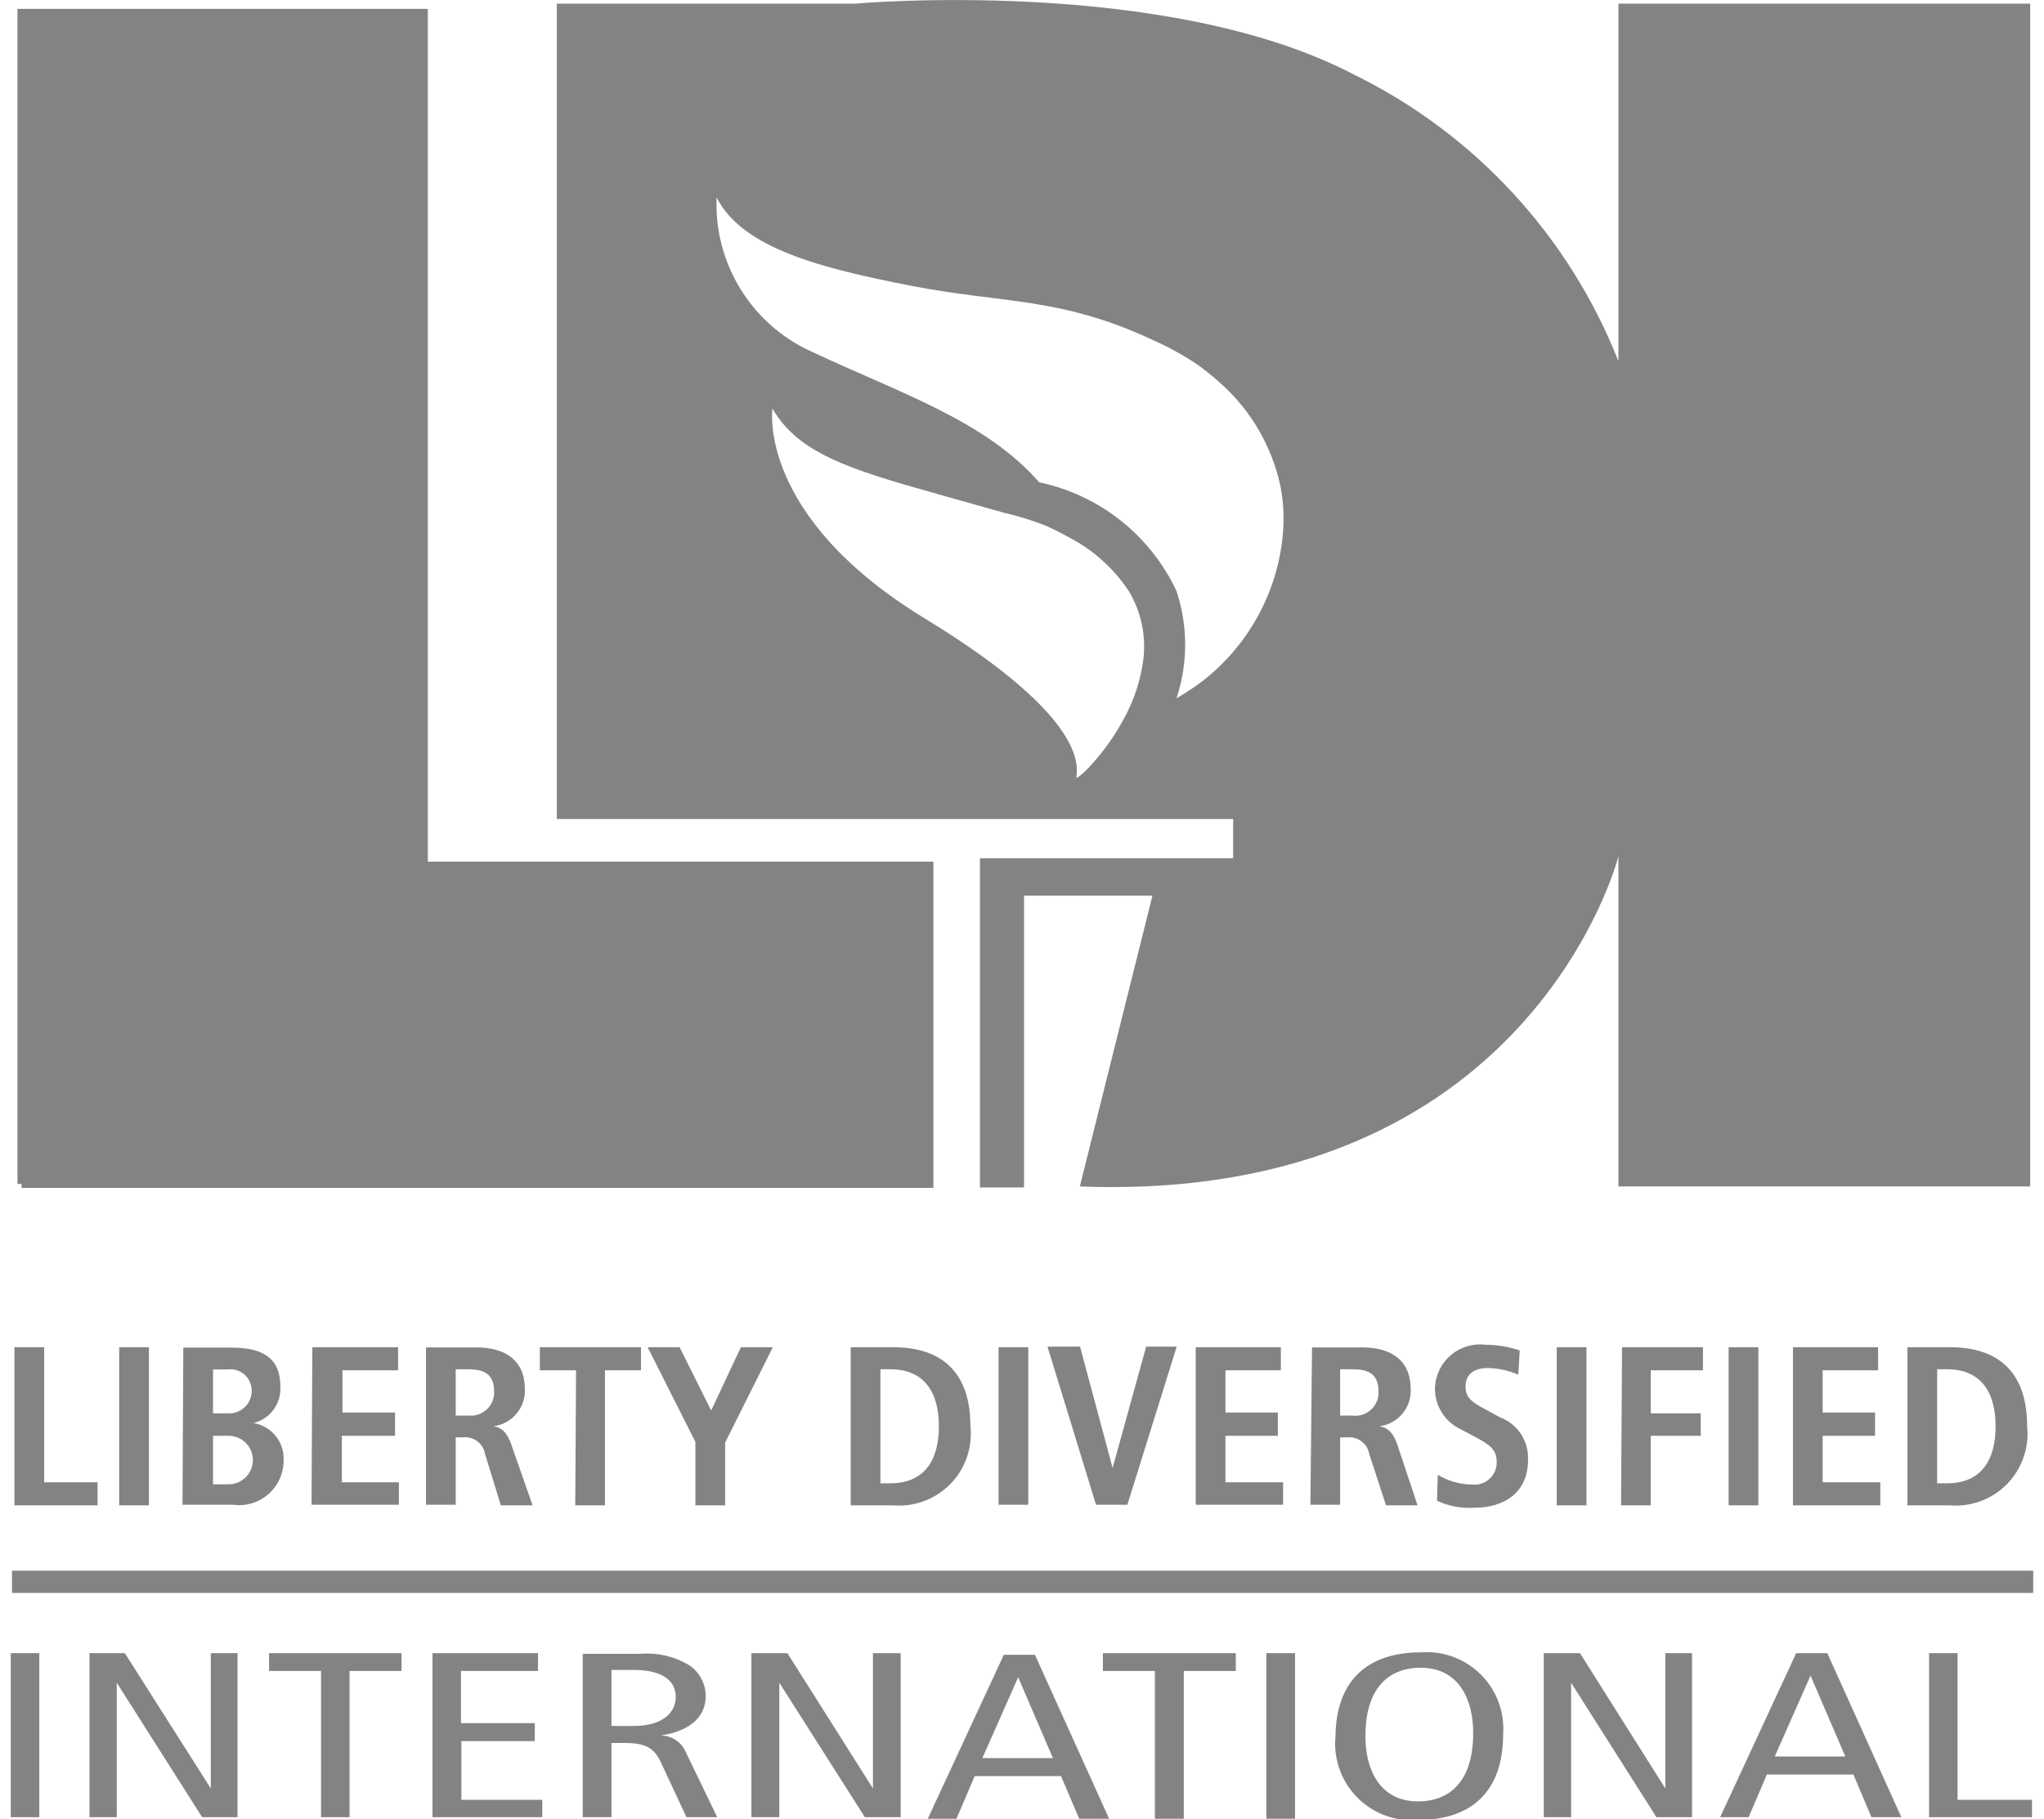
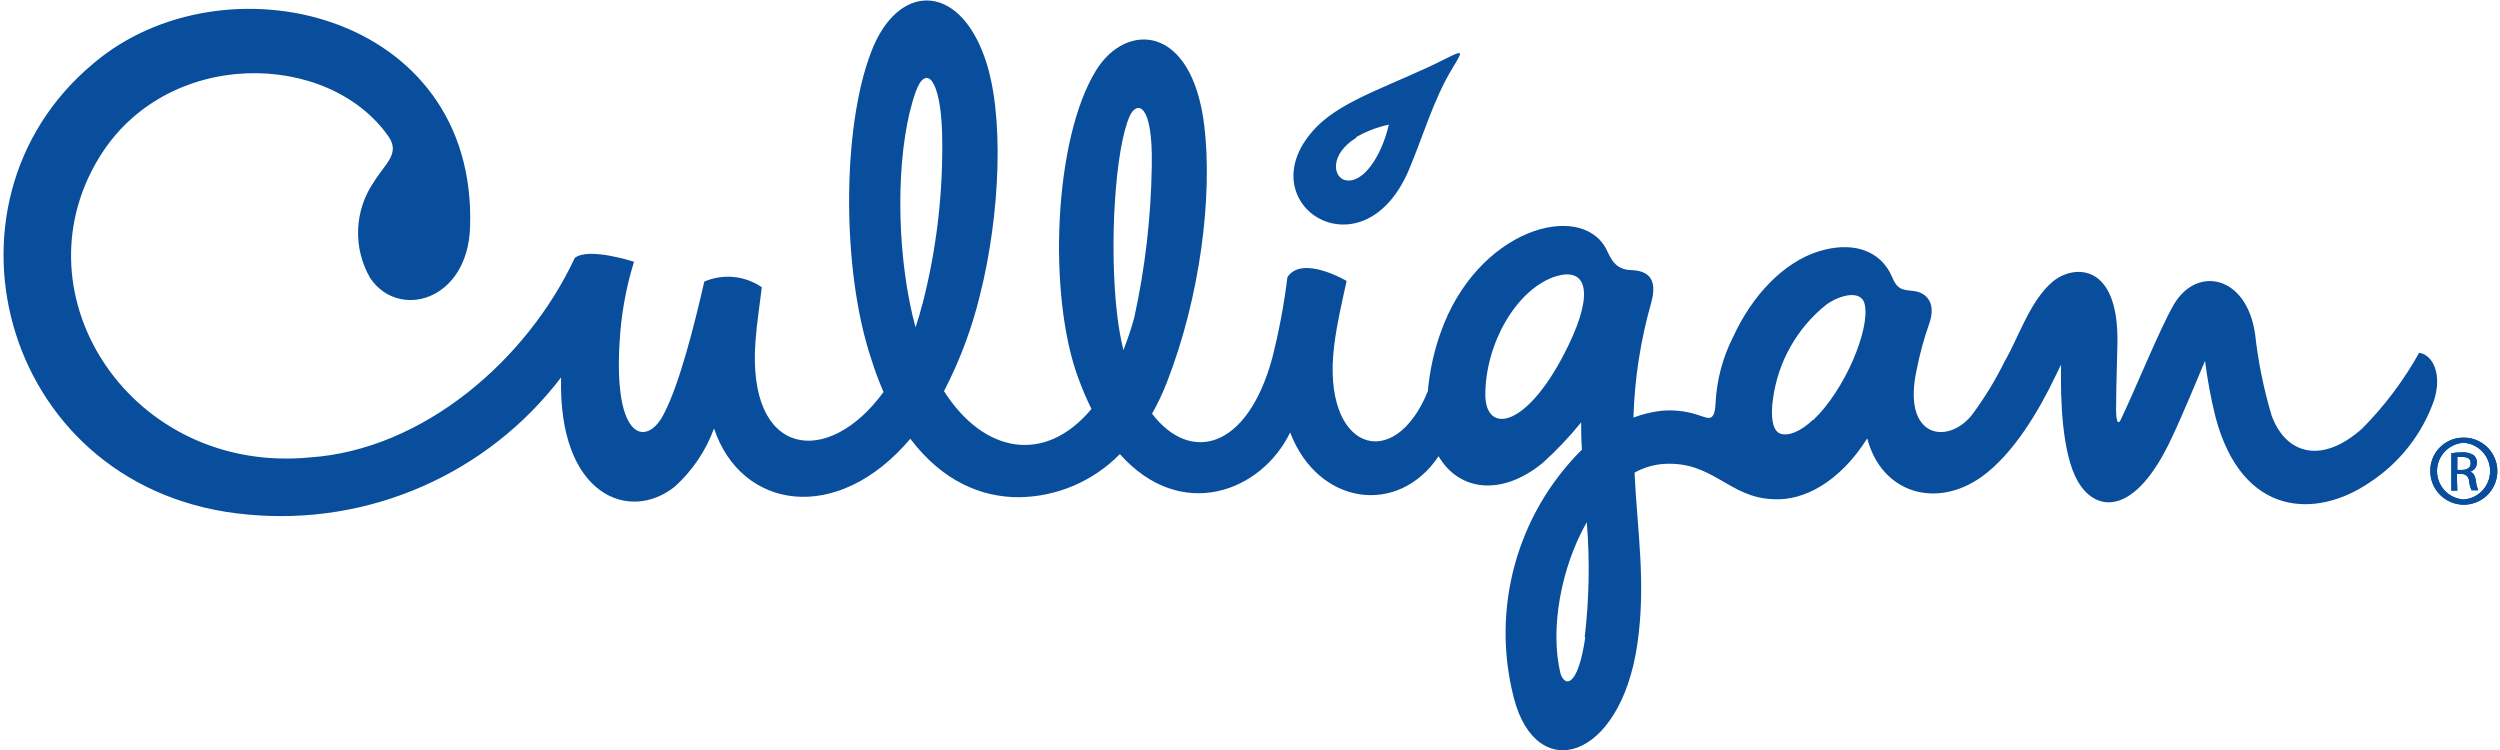
- <svg xmlns="http://www.w3.org/2000/svg" viewBox="0 0 100 89.95" width="100" height="89" role="img" aria-labelledby="titleid9419e9932" style="width: 100px; height: 89px; display: block; transform: scale(1, 1); transition-property: none;">
+ <svg xmlns="http://www.w3.org/2000/svg" viewBox="0 0 200 60.17" role="img" aria-labelledby="titleid04f092e79" width="200" height="60" style="width: 200px; height: 60px; display: block; transform: scale(1, 1); transition-property: none;">
  <defs>
-     <linearGradient class="cerosgradient" data-cerosgradient="true" id="CerosGradient_id73da2b969" gradientUnits="userSpaceOnUse" x1="50%" y1="100%" x2="50%" y2="0%">
+     <linearGradient class="cerosgradient" data-cerosgradient="true" id="CerosGradient_id35d7d7feb" gradientUnits="userSpaceOnUse" x1="50%" y1="100%" x2="50%" y2="0%">
      <stop offset="0%" stop-color="#d1d1d1" style="transition-property: none;" />
      <stop offset="100%" stop-color="#d1d1d1" style="transition-property: none;" />
    </linearGradient>
    <linearGradient />
-     <style>.cls-1-618edcc1bd55b{fill:#838383;}</style>
+     <style>.cls-1-id35d7d7feb{fill:#094d9d;}</style>
  </defs>
-   <g id="Layer_2618edcc1bd55b" data-name="Layer 2">
-     <g id="graphics618edcc1bd55b">
-       <path class="cls-1-618edcc1bd55b" d="M45.62,42.61h-25V.44H.33V58.55h.2v.19H45.62ZM62.9,26.41a10.39,10.39,0,0,1-4,7.29,13,13,0,0,1-1.26.83,8.43,8.43,0,0,0,0-5.3,9.7,9.7,0,0,0-6.79-5.38c-2.67-3.05-6.81-4.38-11.25-6.46a8,8,0,0,1-4.7-7.63c1.26,2.51,5.13,3.5,9.66,4.38s7.32.53,11.9,2.67A14.37,14.37,0,0,1,58.63,18a12,12,0,0,1,1.24,1,9.47,9.47,0,0,1,2.9,5,8.34,8.34,0,0,1,.13,2.39M37.66,20.2c1.26,2.19,3.76,3,8.13,4.22l1.2.34,2.1.59a14.6,14.6,0,0,1,2.07.64,12.12,12.12,0,0,1,1.14.57,7.92,7.92,0,0,1,3,2.7A5.32,5.32,0,0,1,56,32.61a8.26,8.26,0,0,1-1,3,11.14,11.14,0,0,1-1.52,2.15,6.13,6.13,0,0,1-.57.57s-.22.17-.22.12c0-.39.82-2.8-7.5-7.87S37.66,20.2,37.66,20.2M99.85,58.67V.18H79.49V17.86A26.7,26.7,0,0,0,66.38,3.67C57.05-1.19,41.75.18,41.75.18H27V40.5H47.91v0h6.92l-.06,0h5.67v1.94l-12.52,0,0,16.28H50.1V44.29h6.35L52.86,58.67c22.28.85,26.63-16.32,26.63-16.32V58.67Z" style="transition-property: none;" />
-       <rect class="cls-1-618edcc1bd55b" x="0.06" y="77.67" width="99.94" height="1.1" style="transition-property: none;" />
-       <path class="cls-1-618edcc1bd55b" d="M94.85,89.86h5.09V89H96.26V81.75H94.85Zm-7.63-3,1.77-4h0l1.72,4Zm1.06-5.11-3.76,8.11h1.41l.9-2.11h4.28L92,89.86h1.48l-3.66-8.11ZM75.8,89.86h1.35V83.21h0l4.22,6.65h1.76V81.75H81.81v6.69h0l-4.22-6.69H75.8Zm-8.82-4c0-2.5,1.25-3.39,2.73-3.39,1.9,0,2.6,1.58,2.6,3.22,0,2.5-1.25,3.39-2.73,3.39-1.89,0-2.6-1.58-2.6-3.22m-1.48,0A3.79,3.79,0,0,0,69.58,90c2.65,0,4.21-1.42,4.21-4.23a3.79,3.79,0,0,0-4.08-4.06c-2.65,0-4.21,1.42-4.21,4.23m-3.42,4H63.5V81.75H62.08Zm-5.51,0H58V82.63h2.57v-.88H54v.88h2.57Zm-8.53-3,1.77-4h0l1.72,4Zm1.06-5.11-3.76,8.11h1.42l.9-2.11h4.27l.9,2.11h1.48l-3.67-8.11ZM36.62,89.86H38V83.21h0l4.23,6.65H44V81.75H42.63v6.69h0l-4.23-6.69H36.62ZM29.7,82.58h1.12c1.24,0,2.06.43,2.06,1.34,0,.71-.58,1.43-2.09,1.43H29.7Zm-1.42,7.28H29.7V86.19h.64c1.06,0,1.46.25,1.79.93l1.28,2.74h1.52l-1.57-3.25a1.35,1.35,0,0,0-1.22-.79v0c1.65-.25,2.22-1.08,2.22-1.94a1.83,1.83,0,0,0-.84-1.55,4,4,0,0,0-2.36-.55H28.28Zm-7.43,0h5.43V89h-4V86.1h3.63v-.89H22.26V82.63h3.81v-.88H20.85Zm-5.51,0h1.41V82.63h2.57v-.88H12.77v.88h2.57Zm-11.45,0H5.24V83.21h0l4.22,6.65h1.75V81.75H9.89v6.69h0L5.64,81.75H3.89ZM0,89.86H1.41V81.75H0Z" style="transition-property: none;" />
-       <path class="cls-1-618edcc1bd55b" d="M95.25,67.71h.49c1.65,0,2.4,1.1,2.4,2.82s-.75,2.82-2.4,2.82h-.49Zm-1.47,6.73h2.09a3.55,3.55,0,0,0,3.83-3.91c0-2.59-1.33-3.91-3.83-3.91H93.78Zm-5.66,0h4.32V73.3H89.59V71h2.59V69.85H89.59V67.76h2.74V66.62H88.12Zm-3.18,0h1.47V66.62H84.94Zm-5.32,0h1.47V71h2.47V69.89H81.09V67.76h2.58V66.62h-4Zm-3.18,0h1.47V66.62H76.44Zm-5.92-.23a3.78,3.78,0,0,0,1.82.35c1.53,0,2.68-.77,2.68-2.36a2.13,2.13,0,0,0-1.38-2.11l-.86-.47c-.45-.25-.85-.47-.85-1.05s.38-.92,1.11-.92a3.93,3.93,0,0,1,1.5.33l.07-1.2a5.21,5.21,0,0,0-1.67-.28,2.23,2.23,0,0,0-2.52,2.13,2.21,2.21,0,0,0,1.3,2.06l.75.4c.71.38,1,.63,1,1.19a1.09,1.09,0,0,1-1.21,1.13,3.31,3.31,0,0,1-1.7-.48ZM65.73,70V67.71h.59c.83,0,1.31.23,1.31,1.13A1.15,1.15,0,0,1,66.32,70Zm-1.47,4.41h1.47V71.08h.33a1,1,0,0,1,1.11.82L68,74.44h1.56l-1-3c-.25-.73-.59-.86-.89-.91v0a1.77,1.77,0,0,0,1.55-1.84c0-1.44-1-2.06-2.38-2.06h-2.5Zm-5.67,0h4.32V73.3H60.06V71h2.59V69.85H60.06V67.76H62.8V66.62H58.59Zm-4.93,0h1.55l2.44-7.82H56.14l-1.66,6h0l-1.61-6H51.26Zm-4.82,0h1.47V66.62H48.84ZM43,67.71h.49c1.65,0,2.4,1.1,2.4,2.82s-.75,2.82-2.4,2.82H43Zm-1.47,6.73h2.09a3.55,3.55,0,0,0,3.83-3.91c0-2.59-1.33-3.91-3.83-3.91H41.53Zm-7.68,0h1.47v-3.1l2.36-4.72H36.1l-1.47,3.13-1.56-3.13H31.49l2.36,4.68Zm-5.94,0h1.47V67.76h1.78V66.62h-5v1.14h1.79ZM22,70V67.71h.59c.83,0,1.31.23,1.31,1.13A1.15,1.15,0,0,1,22.63,70Zm-1.47,4.41H22V71.08h.33a1,1,0,0,1,1.12.82l.78,2.54h1.57l-1.05-3c-.25-.73-.58-.86-.88-.91v0a1.78,1.78,0,0,0,1.55-1.84c0-1.44-1-2.06-2.39-2.06h-2.5Zm-5.66,0h4.32V73.3H16.37V71H19V69.85h-2.6V67.76h2.75V66.62H14.91Zm-6.38,0H11a2.2,2.2,0,0,0,2.49-2.19A1.78,1.78,0,0,0,12,70.37v0a1.75,1.75,0,0,0,1.33-1.8c0-1.33-.76-1.93-2.41-1.93H8.53ZM10,71h.77a1.2,1.2,0,1,1,0,2.4H10Zm0-3.28h.72a1.05,1.05,0,0,1,1.19,1,1.11,1.11,0,0,1-1.15,1.17H10ZM5.36,74.44H6.83V66.62H5.36Zm-5.18,0H4.29V73.3H1.65V66.62H.18Z" style="transition-property: none;" />
+   <g id="Layer_2id35d7d7feb" data-name="Layer 2">
+     <g id="graphicsid35d7d7feb">
+       <path class="cls-1-id35d7d7feb" d="M112.72,13.69c1.11-2.59,2-5.74,3.54-8.25.81-1.35.91-1.47-.54-.74-4.11,2.08-8.16,3.23-10.37,5.47-5.85,6,3.6,12.27,7.37,3.52M108.52,11A9,9,0,0,1,111.14,10c-.59,2.54-2.06,4.74-3.47,4.46-1-.2-1.33-2.05.85-3.41M193.8,28.3a28.26,28.26,0,0,1-4.55,6.06c-3.35,3-6.21,2-7.3-1.06a37.52,37.52,0,0,1-1.32-6.54c-.7-4.71-4.71-5.46-6.53-2.3-1.1,1.9-3.07,6.76-4.25,9.23-.18.36-.42.32-.36-1.41,0-1.35.07-3,.1-4.65.15-6.71-3.63-6.4-5.23-5-1.79,1.52-2.72,4.49-3.81,6.35a27.71,27.71,0,0,1-2.64,4.32c-1.95,2.43-5.66,1.85-4.41-3.71a26.2,26.2,0,0,1,1-3.65c.56-1.61-.2-2.45-1.22-2.59-.72-.1-1.31,0-1.73-1.05-1-2.4-3.43-2.92-5.94-2.13-2.82.88-5.34,3.56-6.84,6.84h0a13.12,13.12,0,0,0-1.42,5.35c-.09,1.63-.62,1.16-1.54.89a7.1,7.1,0,0,0-2.92-.28,9.49,9.49,0,0,0-2.13.53,37.83,37.83,0,0,1,1.43-9.22c.55-2-.33-2.57-1.62-2.61s-1.63-.94-2-1.71c-2.05-3.87-10.37-1.62-13.3,6.79a18.79,18.79,0,0,0-1,4.63c-2.71,6.69-8.55,4.76-7.52-3.62.23-1.9.7-3.81,1-5.22,0,0-3.57-2.12-4.75-.3a51.39,51.39,0,0,1-1.23,6.54c-2,7.28-6.56,8.42-9.63,4.41a18.79,18.79,0,0,0,1.19-2.51c2.7-6.93,3.68-15,3-20.62-1-8.16-6.27-8.3-8.67-4.43-3.42,5.53-3.88,18-1.47,24.61a26.15,26.15,0,0,0,1.09,2.57c-3.71,4.45-8.63,3.59-11.83-1.43a34.2,34.2,0,0,0,2.88-7.68c1.64-6.49,2-14.67.36-19.15-2.14-6-7-5.91-9.09-.36-2.35,6.12-2.35,17.53,0,24.56a25.36,25.36,0,0,0,1,2.7c-4.46,6.11-11,5.29-10.27-4.13.11-1.48.36-3,.5-4.28a4.81,4.81,0,0,0-4.61-.45c-.77,3.37-2,8.33-3.32,10.76s-3.94,2-3.48-5.82A26.82,26.82,0,0,1,50.58,21s-3.62-1.19-4.75-.31C42,28.89,33.66,36.1,24.53,36.7,10.34,38.05.91,23.81,7.63,12.71,13,3.79,26.09,4,30.92,11c.9,1.34-.35,2.19-1.19,3.57a7.22,7.22,0,0,0-.3,7.76c2.29,3.35,7.82,1.81,8-4.13C38,.9,17.61-3.77,7.2,5.1-6.36,16.4.05,39.55,19.59,41.28a28.27,28.27,0,0,0,25.14-11c-.24,9.53,5.51,11.65,9.11,8.77A11.64,11.64,0,0,0,57,34.37c2.16,6.5,9.87,7.78,15.75.83,2.56,3.39,5.68,4.7,8.72,4.69a11.53,11.53,0,0,0,8.09-3.46c4.92,5.53,11.39,3,13.66-1.74,2.22,5.84,8.66,6.76,11.91,1.91,1.64,2.81,5.07,3.23,8.35.54a28.62,28.62,0,0,0,3.09-3.26c0,.62,0,1.36.06,2.19A20.75,20.75,0,0,0,121.17,56c1.81,7,8.54,5,9.9-4.29.72-4.91,0-9.12-.22-13.79a5.53,5.53,0,0,1,2.33-.7c4-.25,5.22,2.74,8.86,2.83h0c2.4.13,5.28-1.39,7.48-4.88,1.13,4.35,5.47,5.7,9.15,3.1,2.58-1.83,4.64-5.36,5.94-8.08l.46-.94c-.06,2.77.07,7.16,1.34,9.36,1.48,2.57,4.63,2.78,7.53-3.47.95-2,1.92-4.41,2.68-6.19a38.4,38.4,0,0,0,.85,4.55c2.14,8,8.07,8.11,12.32,5.23A13,13,0,0,0,195,32.09c.65-2.07-.1-3.64-1.22-3.79M73.72,24.38c-.16.65-.35,1.28-.55,1.88q-.26-.92-.45-1.89c-1.18-5.83-1-12.92.46-17,.8-2.25,2-1.09,2.12,3.34a50.33,50.33,0,0,1-1.58,13.7m16.13,3.71a23.63,23.63,0,0,1-.5-2.81c-.67-5.55-.17-13.4,1-16,.57-1.24,1.87-1.09,1.77,4a60.87,60.87,0,0,1-1.41,12.19,26.87,26.87,0,0,1-.86,2.58m35.71-.4c-3.24,6.72-6.66,7.23-6.68,4,0-4.09,2.45-8.37,5.5-9.46,2.57-.88,3.29,1.09,1.18,5.46m1.34,23.44c-.6,4.1-1.67,4-2,2.88-.85-3.57.06-8.5,2.12-12.11a46.39,46.39,0,0,1-.17,9.23m18.34-17.46c-1.06,1-2,1.34-2.64,1.13s-.8-1.39-.59-2.8a11.63,11.63,0,0,1,4.29-7.56c1.12-.8,2.83-1.2,3.07,0,.43,2-1.58,6.83-4.13,9.27" style="transition-property: none;" />
+       <path class="cls-1-id35d7d7feb" d="M197.36,35.11a2.69,2.69,0,1,1-2.67,2.68,2.65,2.65,0,0,1,2.67-2.68Zm0,.41a2.28,2.28,0,0,0,0,4.55,2.28,2.28,0,0,0,0-4.55Zm-.5,3.84h-.48v-3a4.93,4.93,0,0,1,.85-.07,1.6,1.6,0,0,1,.93.22.78.78,0,0,1-.31,1.35v0c.26,0,.44.28.5.72a2.46,2.46,0,0,0,.19.75H198a2.4,2.4,0,0,1-.2-.77.58.58,0,0,0-.65-.53h-.33Zm0-1.66h.35c.39,0,.72-.15.72-.52s-.19-.52-.72-.52l-.35,0Z" style="transition-property: none;" />
+       <path class="cls-1-id35d7d7feb" d="M197.36,35.11a2.69,2.69,0,1,1-2.67,2.68,2.65,2.65,0,0,1,2.67-2.68Zm0,.41a2.28,2.28,0,0,0,0,4.55,2.28,2.28,0,0,0,0-4.55Zm-.5,3.84h-.48v-3a4.93,4.93,0,0,1,.85-.07,1.6,1.6,0,0,1,.93.22.78.78,0,0,1-.31,1.35v0c.26,0,.44.28.5.72a2.46,2.46,0,0,0,.19.75H198a2.4,2.4,0,0,1-.2-.77.58.58,0,0,0-.65-.53h-.33Zm0-1.66h.35c.39,0,.72-.15.72-.52s-.19-.52-.72-.52l-.35,0Z" style="transition-property: none;" />
    </g>
  </g>
</svg>
